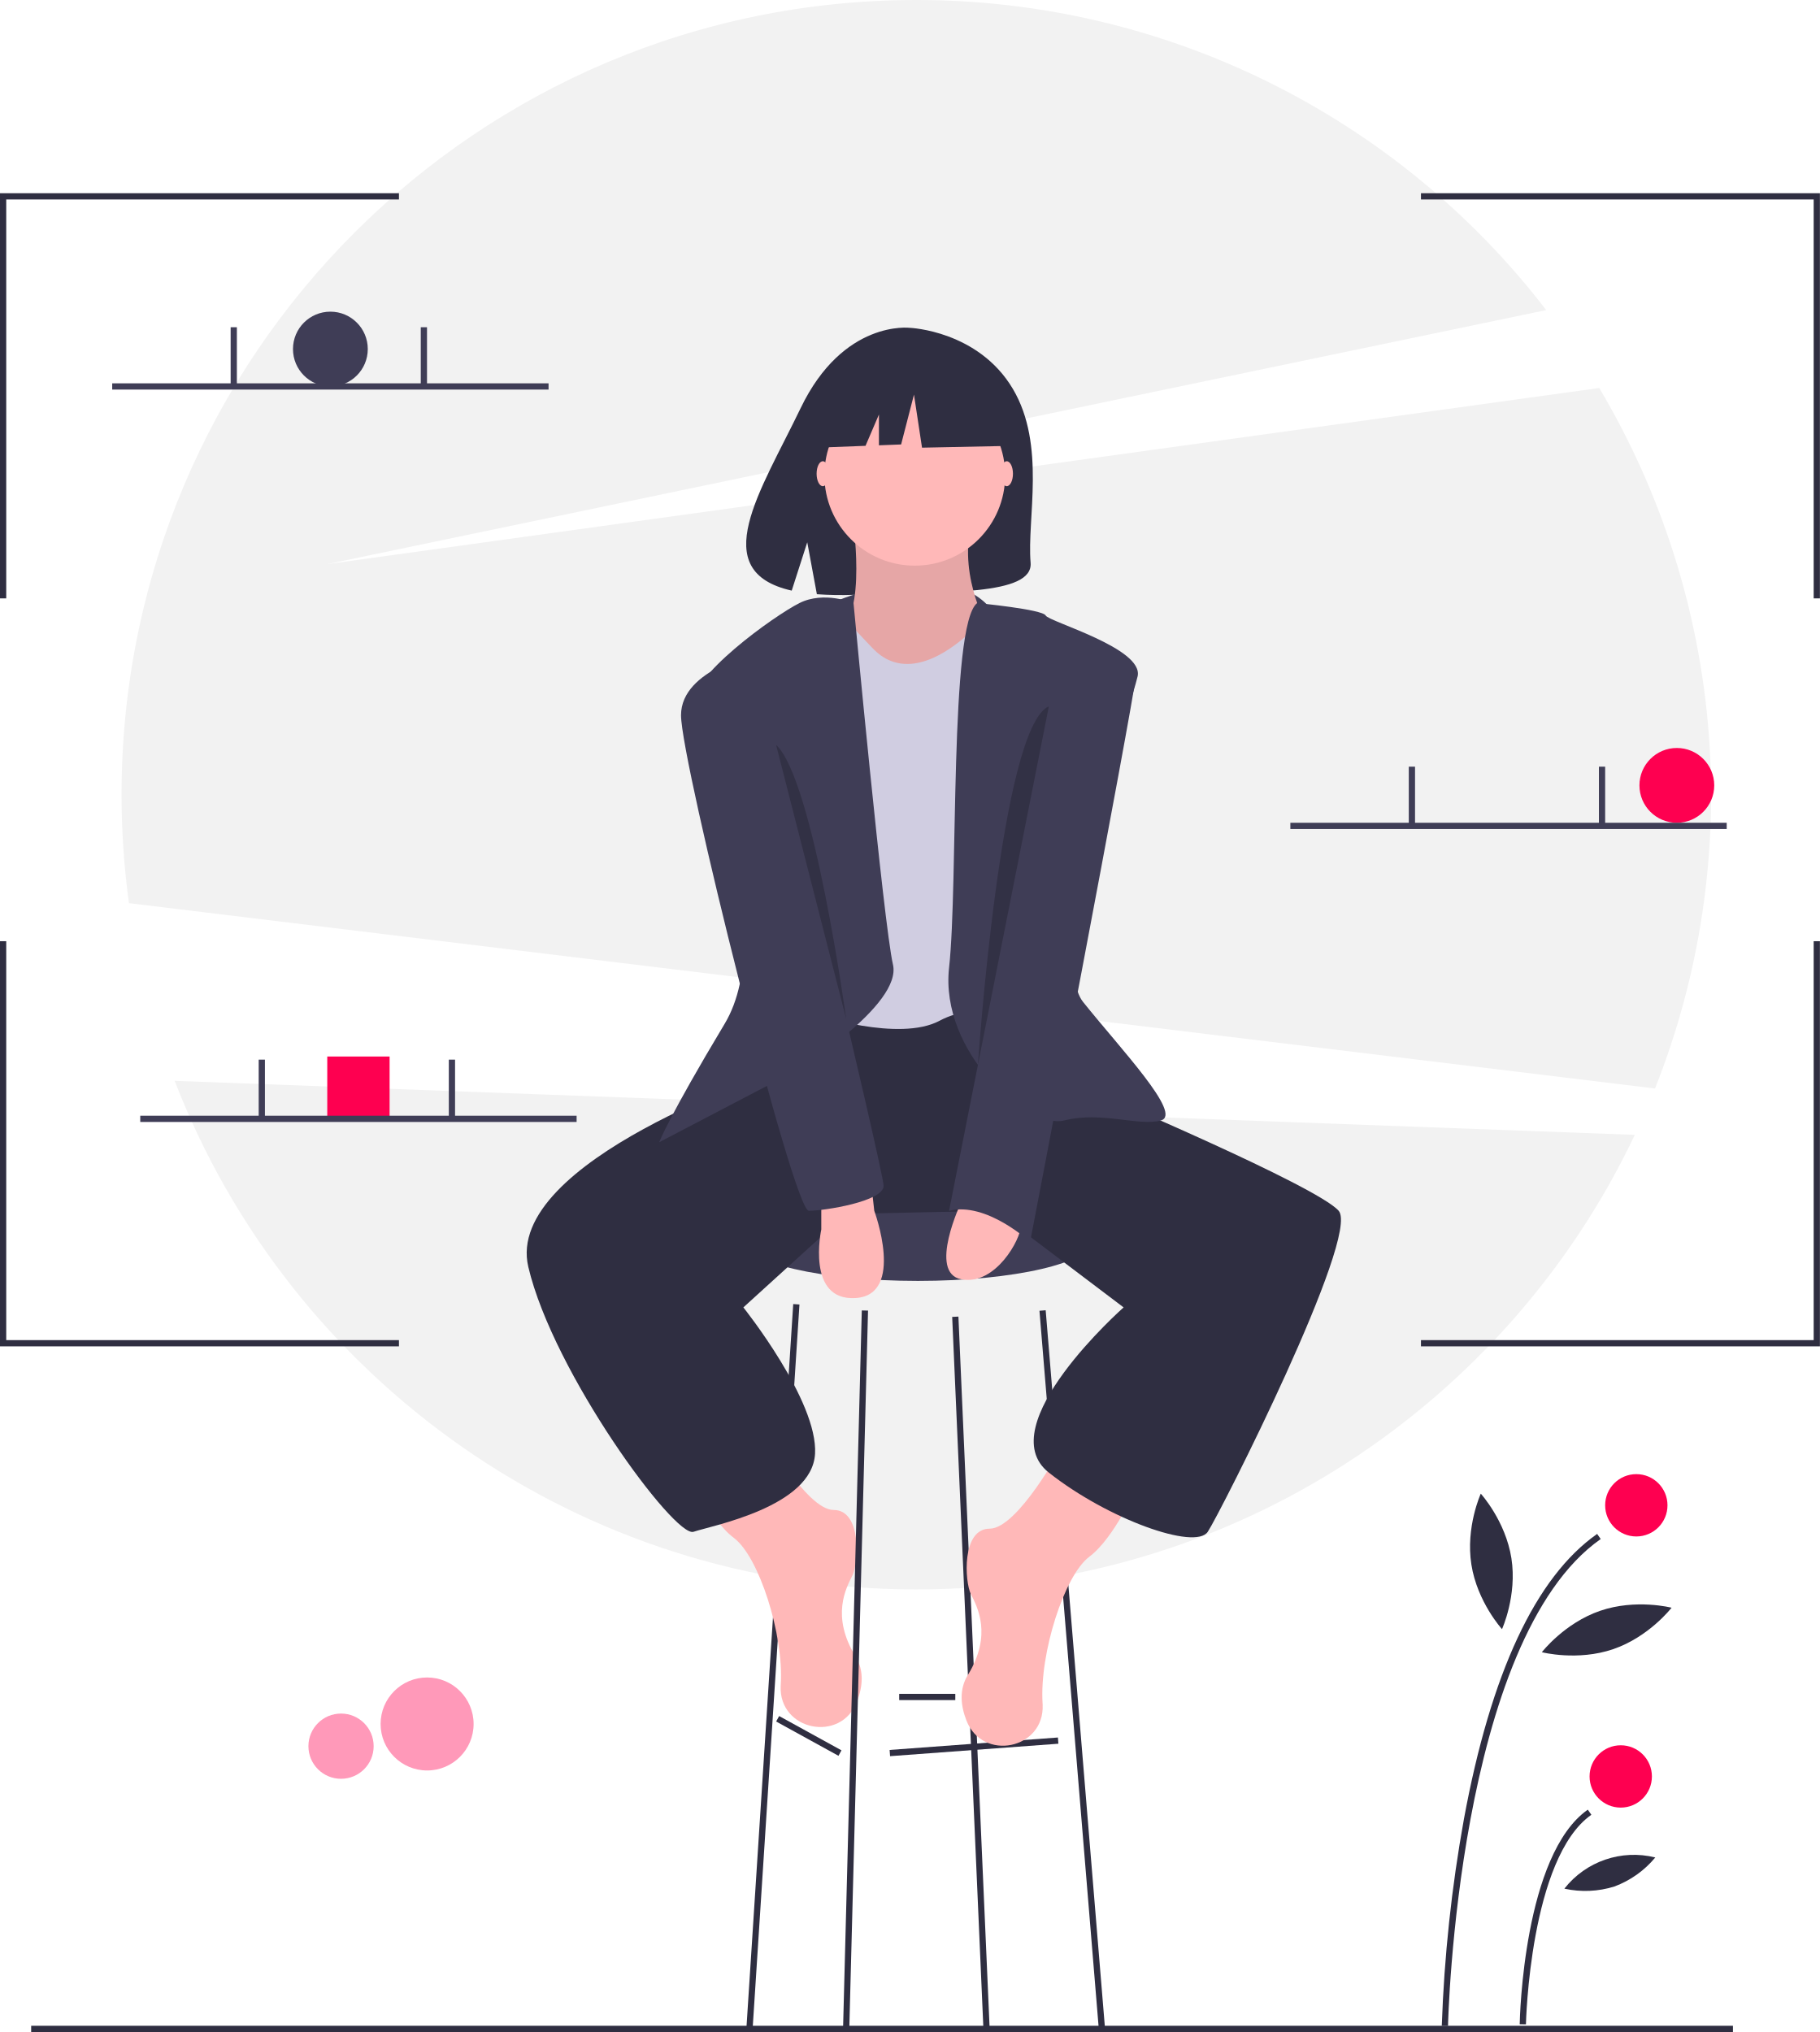
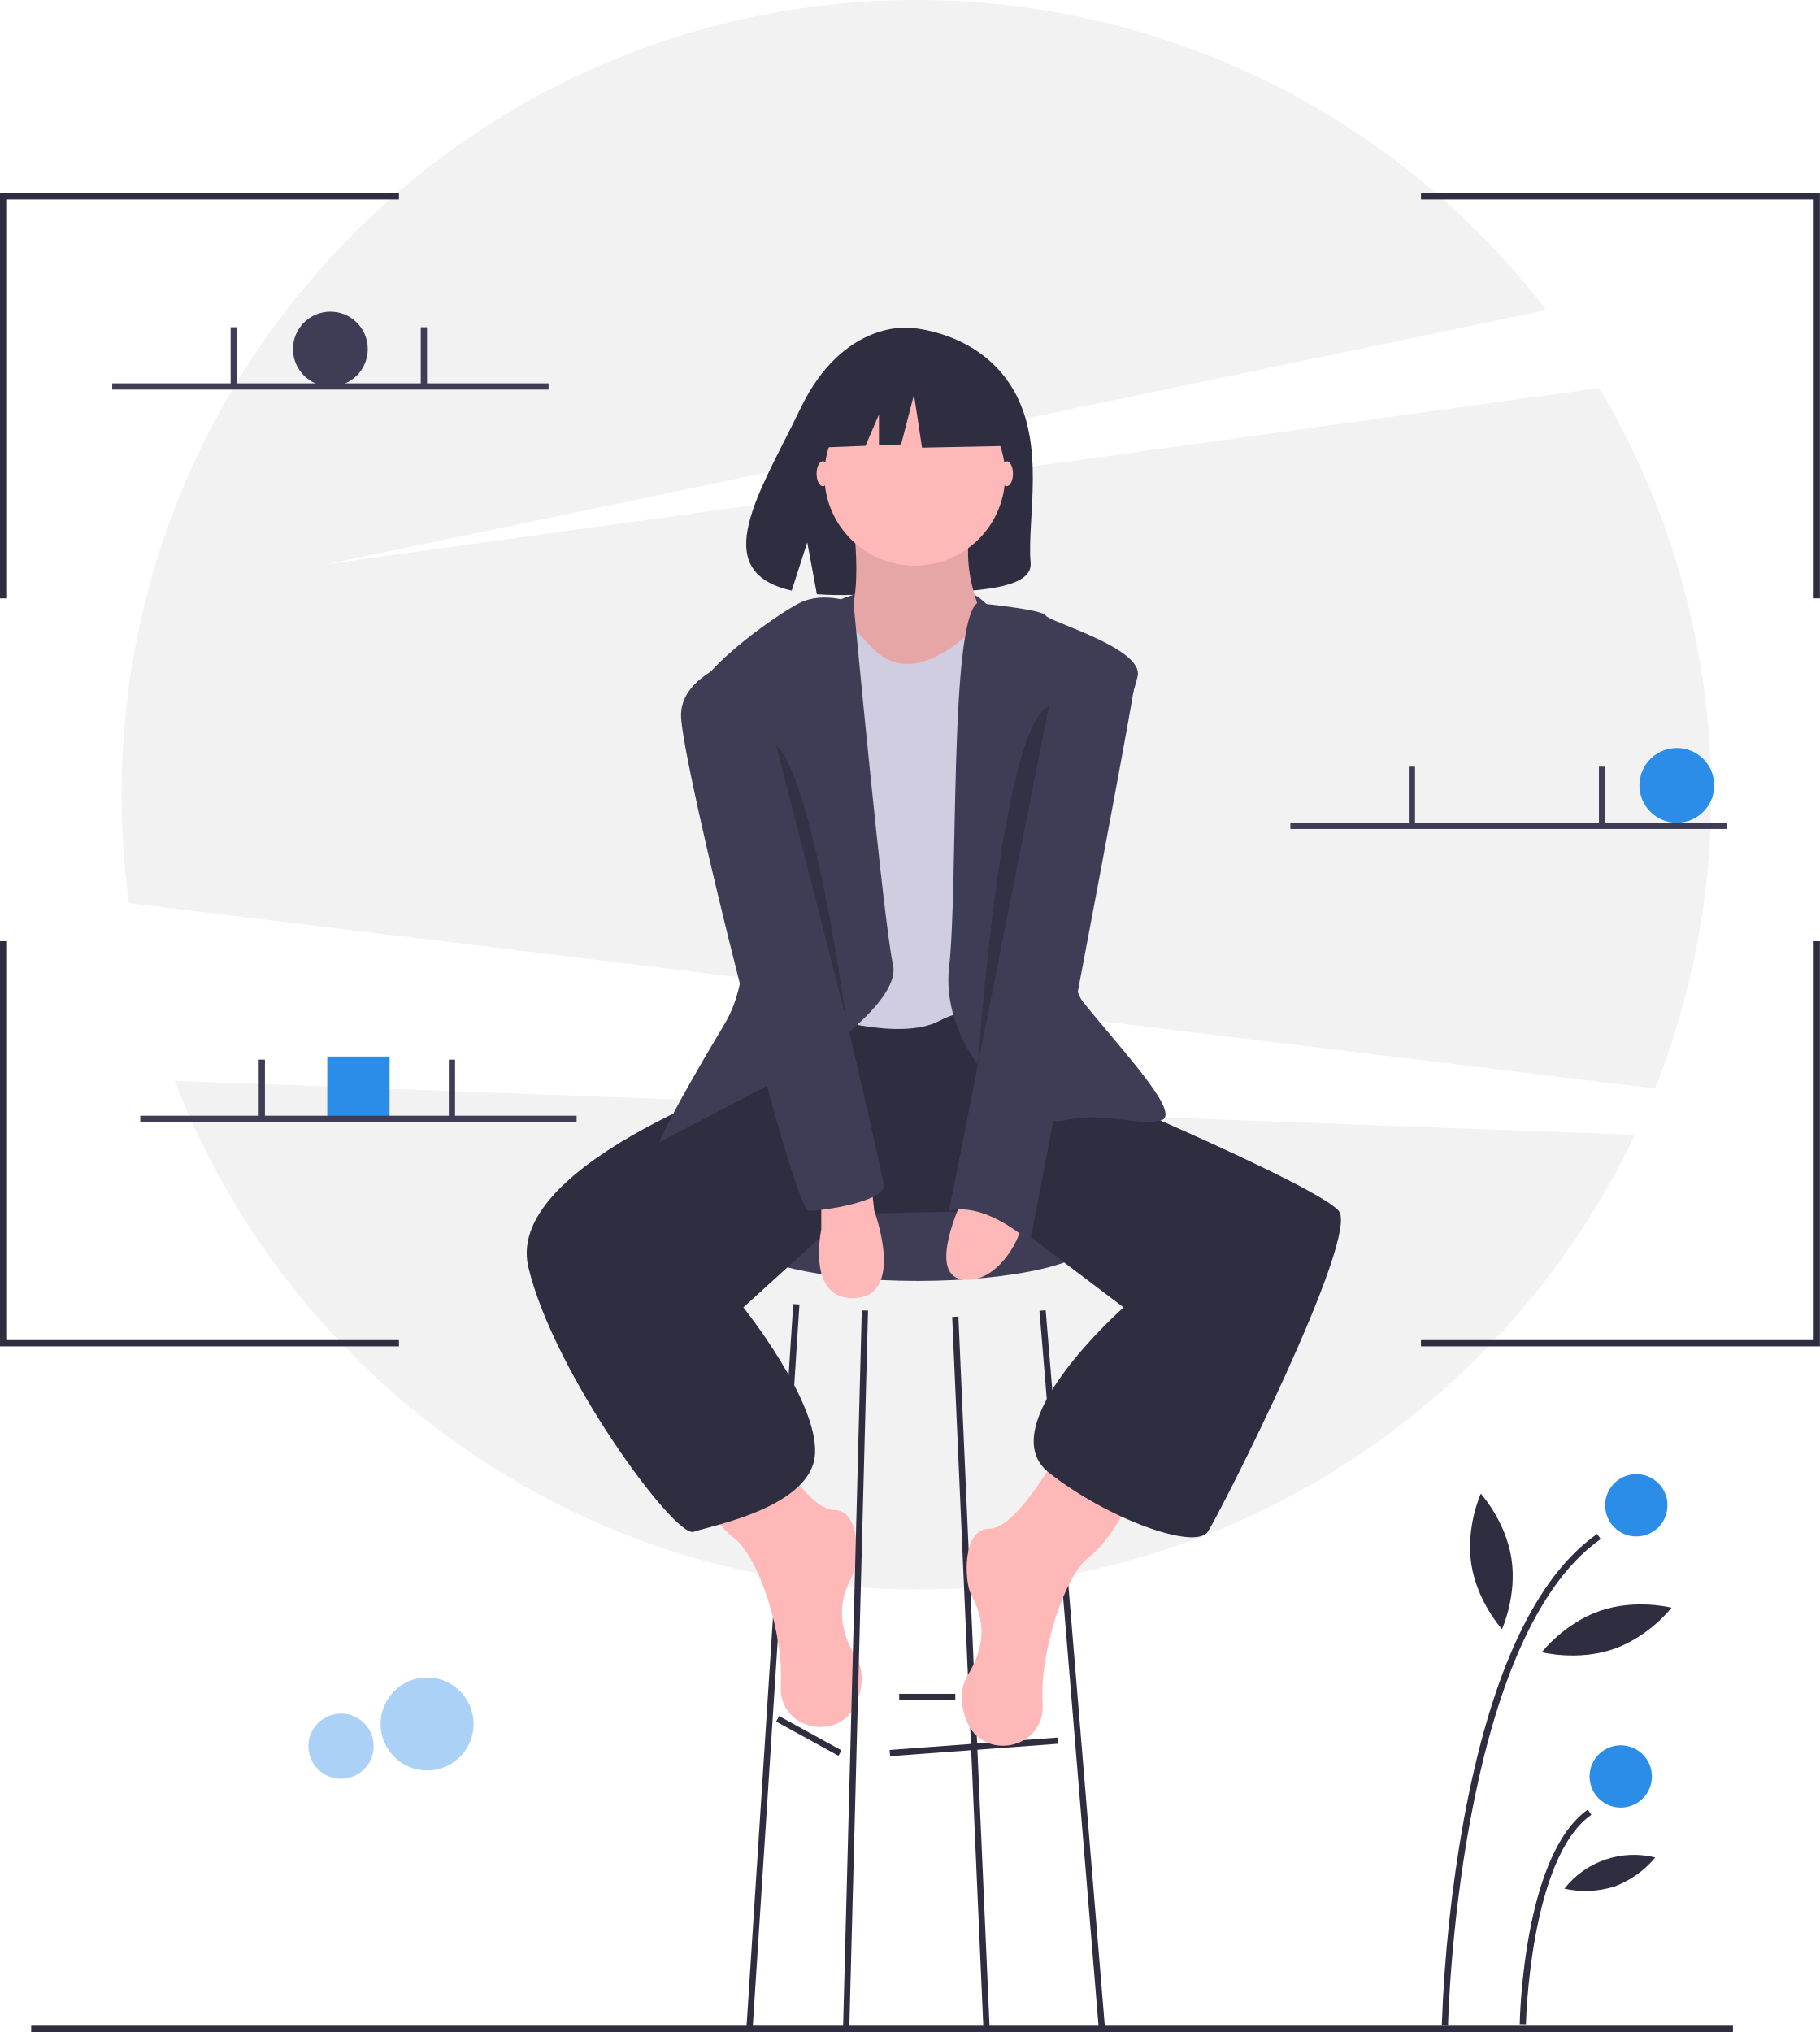
<svg xmlns="http://www.w3.org/2000/svg" id="fb414a8b-d0ff-4841-818a-532ec941ba8d" data-name="Layer 1" width="583.904" height="652" viewBox="0 0 583.904 652">
-   <circle cx="137.032" cy="553.164" r="14.92" fill="#FE0050" opacity="0.4" />
-   <circle cx="109.419" cy="560.29" r="10.466" fill="#FE0050" opacity="0.4" />
+   <circle cx="137.032" cy="553.164" r="14.92" fill="#2C8DE8" opacity="0.4" />
+   <circle cx="109.419" cy="560.29" r="10.466" fill="#2C8DE8" opacity="0.4" />
  <path d="M839.05,473.261A255.44,255.44,0,0,0,821.148,248.494L413.048,305l391.09-81.506A254.562,254.562,0,0,0,602.048,124c-140.833,0-255,114.167-255,255a257.189,257.189,0,0,0,2.373,34.797Z" transform="translate(-308.0478 -124)" fill="#f2f2f2" />
  <path d="M364.092,470.81C400.95,566.274,493.584,634,602.048,634c101.778,0,189.617-59.634,230.515-145.861Z" transform="translate(-308.0478 -124)" fill="#f2f2f2" />
  <circle cx="106" cy="112" r="12" fill="#3f3d56" />
-   <circle cx="538" cy="252" r="12" fill="#FE0050" />
-   <rect x="105" y="339" width="20" height="20" fill="#FE0050" />
+   <circle cx="538" cy="252" r="12" fill="#2C8DE8" />
+   <rect x="105" y="339" width="20" height="20" fill="#2C8DE8" />
  <path d="M576.048,317s33-14.379,48.5.81S583.048,328,576.048,317Z" transform="translate(-308.0478 -124)" fill="#3f3d56" />
  <path d="M633.03,248.805c-11.09-18.738-33.03-19.612-33.03-19.612s-21.38-2.734-35.095,25.805c-12.783,26.601-30.426,52.284-2.84,58.511L567.048,298l3.086,16.663a107.934,107.934,0,0,0,11.803.202c29.542-.954,57.677.279,56.771-10.322C637.503,290.451,643.701,266.835,633.03,248.805Z" transform="translate(-308.0478 -124)" fill="#2f2e41" />
  <ellipse cx="294.5" cy="398" rx="56" ry="13" fill="#3f3d56" />
  <rect x="593.474" y="683.5" width="54.148" height="2" transform="translate(-356.8371 -76.37339) rotate(-4.22916)" fill="#2f2e41" />
  <rect x="566.548" y="669.587" width="2" height="22.825" transform="translate(-610.715 726.1078) rotate(-61.18921)" fill="#2f2e41" />
  <rect x="288.5" y="543.5" width="18" height="2" fill="#2f2e41" />
  <polygon points="241.498 650.568 239.502 650.432 254.502 418.432 256.498 418.568 241.498 650.568" fill="#2f2e41" />
  <polygon points="315.501 650.549 305.501 422.549 307.499 422.451 317.499 650.451 315.501 650.549" fill="#2f2e41" />
  <rect x="651.048" y="544.108" width="2" height="230.783" transform="translate(-360.1285 -68.08069) rotate(-4.72229)" fill="#2f2e41" />
  <path d="M648.548,588.5s-14,26-23,26-8,17-6,21,7,13-1,26c-2.794,4.541-2.295,9.692-.461,14.473,5.138,13.395,25.124,9.337,24.486-4.996q-.011-.237-.026-.477c-1-16,7-41,15-47s15-22,15-22Z" transform="translate(-308.0478 -124)" fill="#ffb8b8" />
  <path d="M552.548,582.5s14,26,23,26,8,17,6,21-7,13,1,26c2.794,4.541,2.295,9.692.461,14.473-5.138,13.395-25.124,9.337-24.486-4.996q.011-.237.026-.477c1-16-7-41-15-47s-15-22-15-22Z" transform="translate(-308.0478 -124)" fill="#ffb8b8" />
  <path d="M563.548,454.5l-6,13s-88,29-80,63,47,87,53,85,38-8,39-25-23-47-23-47l33-30,48.02-1,40.98,31s-43,38-24,53,47,25,51,19,49-95,42-103-78-38-78-38l-19-27-74-4Z" transform="translate(-308.0478 -124)" fill="#2f2e41" />
  <path d="M581.548,289.5s5,33-5,37,20,21,20,21h17l11-23s-10-18-4-35S581.548,289.5,581.548,289.5Z" transform="translate(-308.0478 -124)" fill="#ffb8b8" />
  <path d="M581.548,289.5s5,33-5,37,20,21,20,21h17l11-23s-10-18-4-35S581.548,289.5,581.548,289.5Z" transform="translate(-308.0478 -124)" opacity="0.1" />
  <path d="M574.548,317.5s11,12,13,14,11,13,30-3,21,3,21,3v120s-16-7-29,0-40-2-40-2l-5-124Z" transform="translate(-308.0478 -124)" fill="#d0cde1" />
  <path d="M581.893,317.5s-9.345-4-17.345,0-36,24-34,33,28,72,10,102-21,38-21,38l44-23s34-21,31-34S581.893,317.5,581.893,317.5Z" transform="translate(-308.0478 -124)" fill="#3f3d56" />
  <path d="M621.56,317.5s20.988,2,21.988,4,31.5,10.5,29.5,19.5-29.5,89.5-17.5,104.5,32,36,25,38-19-3-31,0-40-22-37-49S612.571,324.5,621.56,317.5Z" transform="translate(-308.0478 -124)" fill="#3f3d56" />
  <path d="M571.548,508.5v10s-5,23,11,22,6-28,6-28l-1-9Z" transform="translate(-308.0478 -124)" fill="#ffb8b8" />
  <path d="M616.548,509.5s-11,23,0,25,19-13,19-17S616.548,509.5,616.548,509.5Z" transform="translate(-308.0478 -124)" fill="#ffb8b8" />
  <polygon points="272.5 650.524 270.5 650.476 276.5 420.476 278.5 420.524 272.5 650.524" fill="#2f2e41" />
  <ellipse cx="323" cy="152" rx="2" ry="4" fill="#ffb8b8" />
  <ellipse cx="264" cy="152" rx="2" ry="4" fill="#ffb8b8" />
  <path d="M648.548,330.5s25,0,24,10-34,182-34,182-14-13-26-10Z" transform="translate(-308.0478 -124)" fill="#3f3d56" />
  <path d="M551.548,333.5s-25,5-25,20,36,159,41,159,24-3,24-8S551.548,333.5,551.548,333.5Z" transform="translate(-308.0478 -124)" fill="#3f3d56" />
  <path d="M557.048,363l22.5,87.991S569.048,374,557.048,363Z" transform="translate(-308.0478 -124)" opacity="0.2" />
  <path d="M644.565,350.636,621.809,465.68S629.082,357.272,644.565,350.636Z" transform="translate(-308.0478 -124)" opacity="0.2" />
  <circle cx="293.5" cy="152.5" r="29" fill="#ffb8b8" />
  <polygon points="320.079 122.998 298.403 111.644 268.47 116.289 262.277 143.642 277.693 143.049 282 133 282 142.884 289.114 142.61 293.242 126.611 295.823 143.642 321.112 143.126 320.079 122.998" fill="#2f2e41" />
  <rect x="10" y="650" width="546" height="2" fill="#2f2e41" />
  <path d="M772.631,774.02l-2-.039a463.835,463.835,0,0,1,7.1-66.287c8.648-46.881,23.029-77.67,42.743-91.512l1.148,1.637C775.57,650.152,772.654,772.784,772.631,774.02Z" transform="translate(-308.0478 -124)" fill="#2f2e41" />
  <path d="M797.631,773.541l-2-.039c.043-2.215,1.293-54.414,21.843-68.842l1.148,1.637C798.901,720.143,797.641,773.009,797.631,773.541Z" transform="translate(-308.0478 -124)" fill="#2f2e41" />
-   <circle cx="525" cy="483" r="10" fill="#FE0050" />
-   <circle cx="520" cy="570" r="10" fill="#FE0050" />
+   <circle cx="525" cy="483" r="10" fill="#2C8DE8" />
+   <circle cx="520" cy="570" r="10" fill="#2C8DE8" />
  <path d="M792.97,623.995c1.879,12.004-3.019,22.741-3.019,22.741s-7.945-8.726-9.825-20.73,3.019-22.741,3.019-22.741S791.09,611.991,792.97,623.995Z" transform="translate(-308.0478 -124)" fill="#2f2e41" />
  <path d="M825.657,653.148c-11.493,3.942-22.919.99-22.919.99s7.208-9.344,18.701-13.286,22.919-.99,22.919-.99S837.15,649.206,825.657,653.148Z" transform="translate(-308.0478 -124)" fill="#2f2e41" />
  <path d="M826.026,729.309a31.134,31.134,0,0,1-16.064.694,28.374,28.374,0,0,1,29.172-10.006A31.134,31.134,0,0,1,826.026,729.309Z" transform="translate(-308.0478 -124)" fill="#2f2e41" />
  <polygon points="2 192 0 192 0 62 128 62 128 64 2 64 2 192" fill="#2f2e41" />
  <polygon points="583.904 192 581.904 192 581.904 64 455.904 64 455.904 62 583.904 62 583.904 192" fill="#2f2e41" />
  <polygon points="2 302 0 302 0 432 128 432 128 430 2 430 2 302" fill="#2f2e41" />
  <polygon points="583.904 302 581.904 302 581.904 430 455.904 430 455.904 432 583.904 432 583.904 302" fill="#2f2e41" />
  <rect x="36" y="123" width="140" height="2" fill="#3f3d56" />
  <rect x="74" y="105" width="2" height="18.5" fill="#3f3d56" />
  <rect x="135" y="105" width="2" height="18.5" fill="#3f3d56" />
  <rect x="414" y="264" width="140" height="2" fill="#3f3d56" />
  <rect x="452" y="246" width="2" height="18.5" fill="#3f3d56" />
  <rect x="513" y="246" width="2" height="18.5" fill="#3f3d56" />
  <rect x="45" y="358" width="140" height="2" fill="#3f3d56" />
  <rect x="83" y="340" width="2" height="18.5" fill="#3f3d56" />
  <rect x="144" y="340" width="2" height="18.5" fill="#3f3d56" />
</svg>
